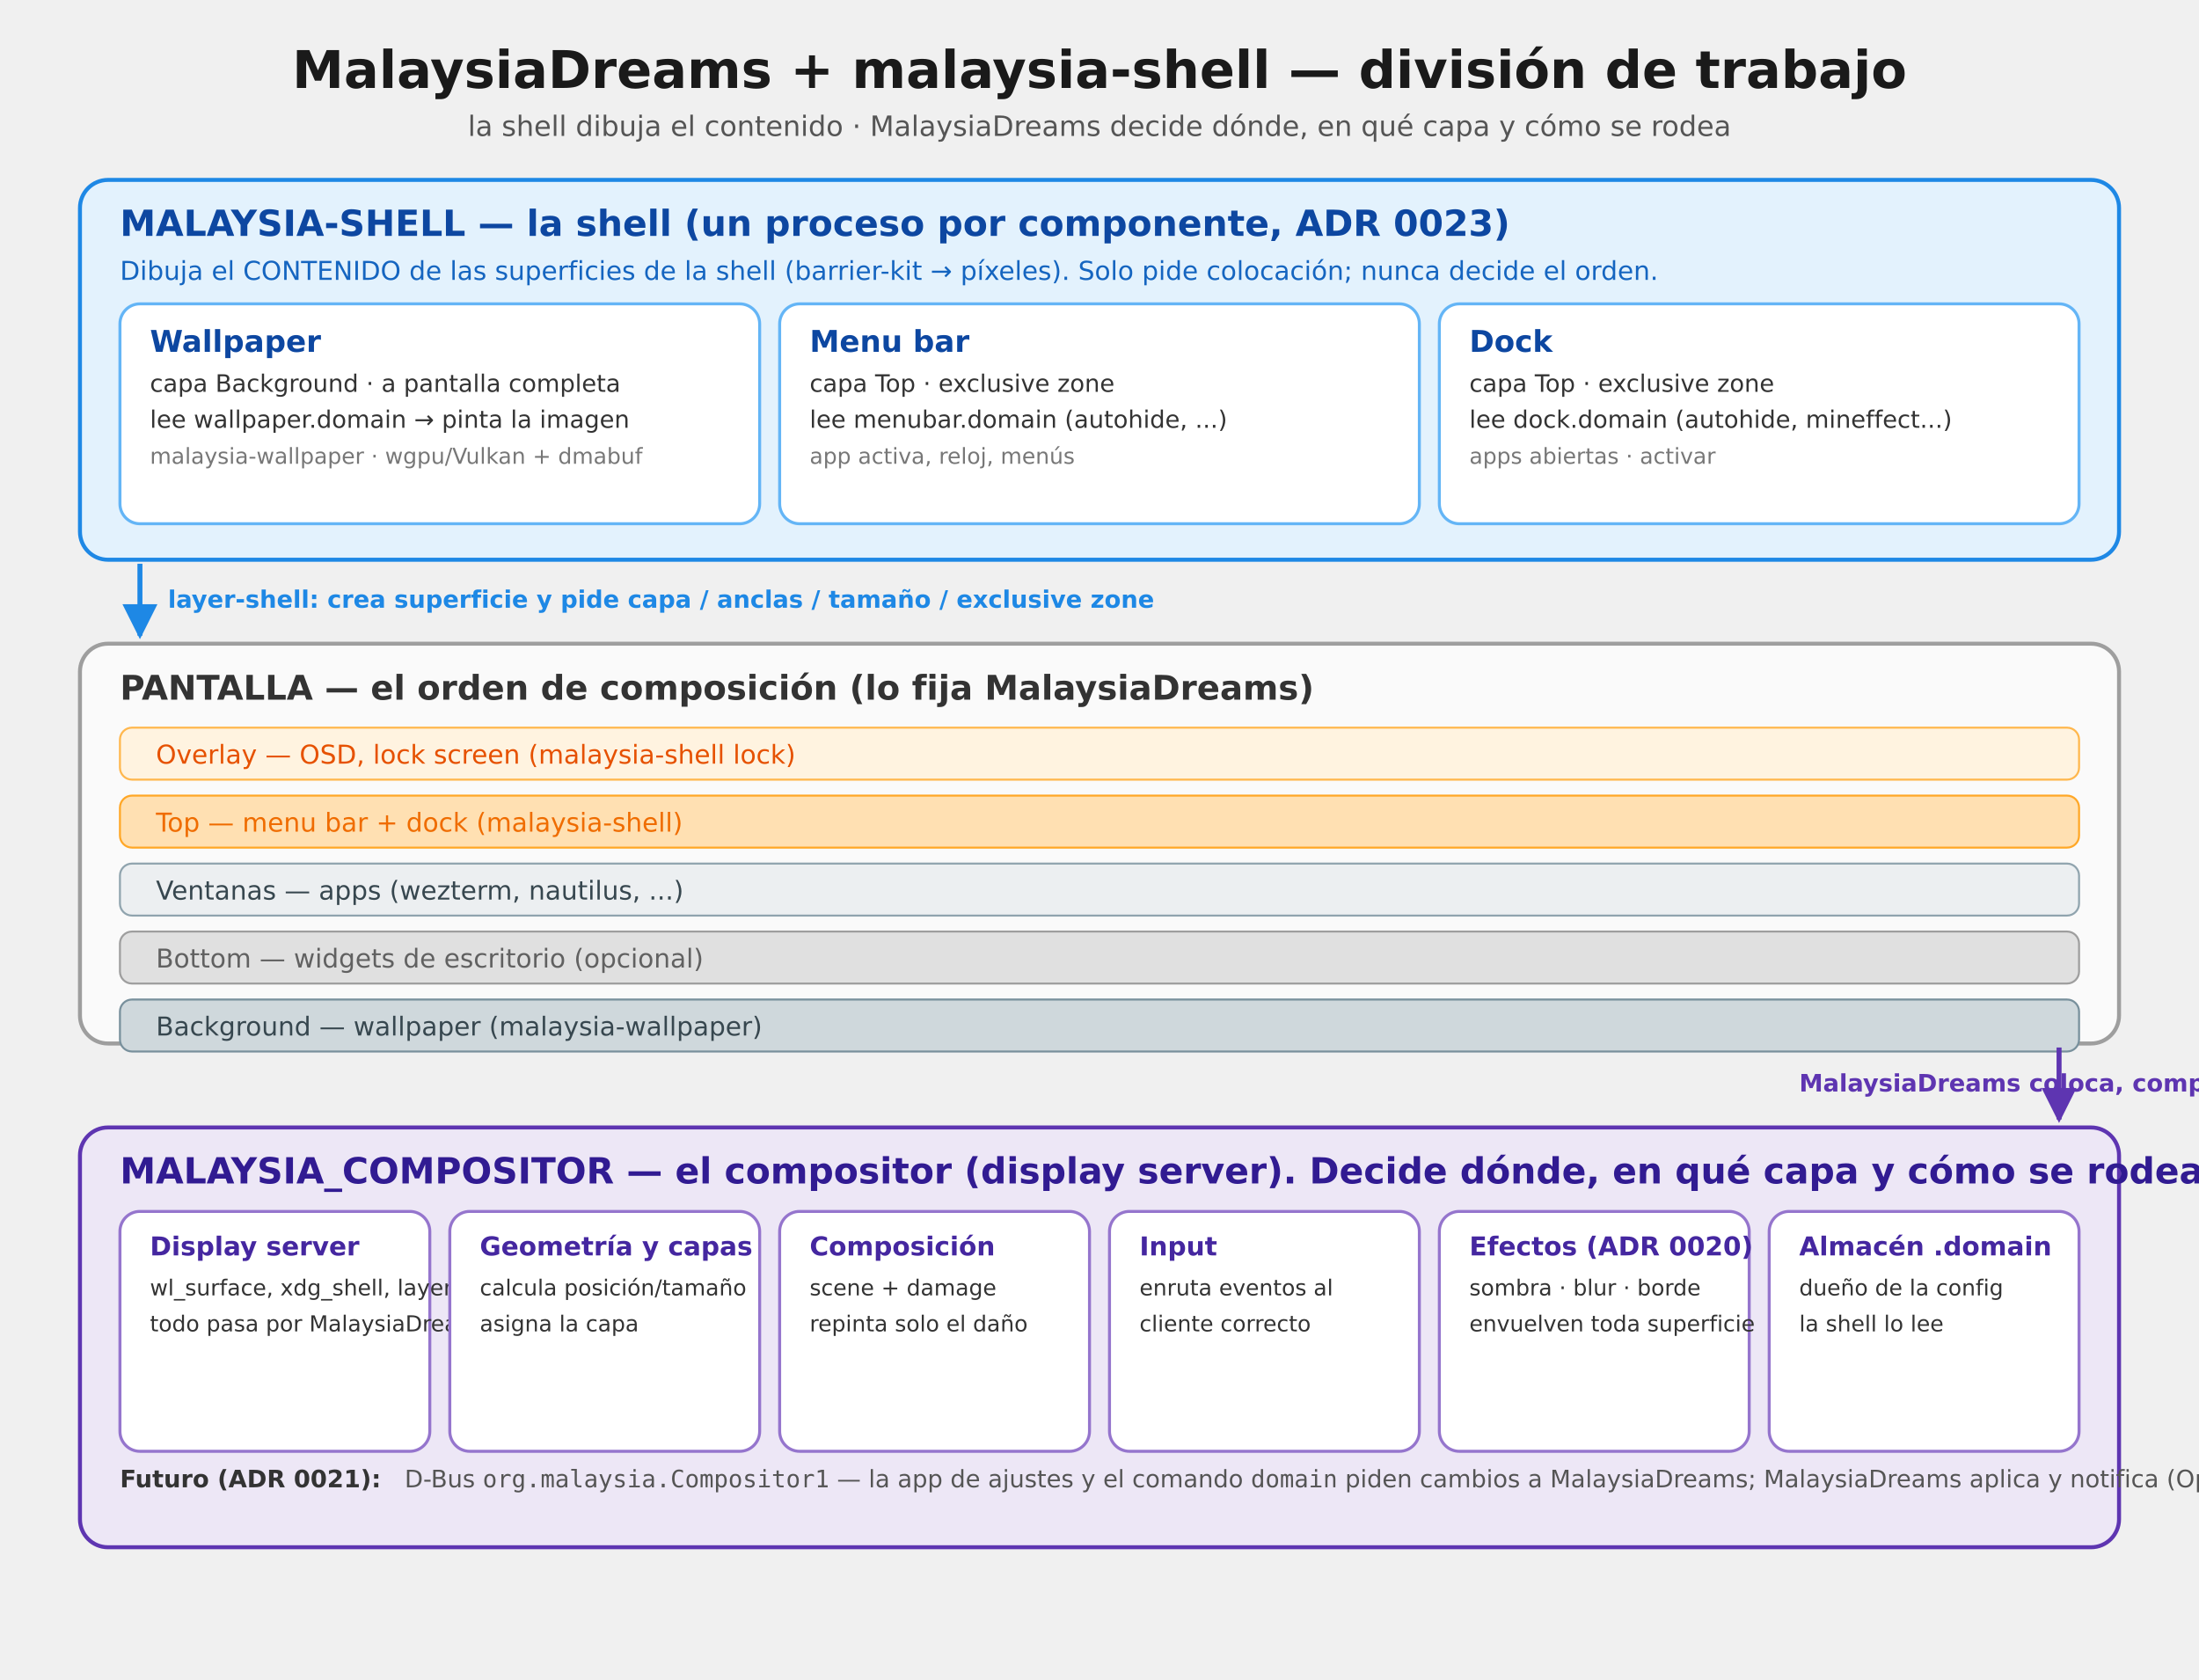
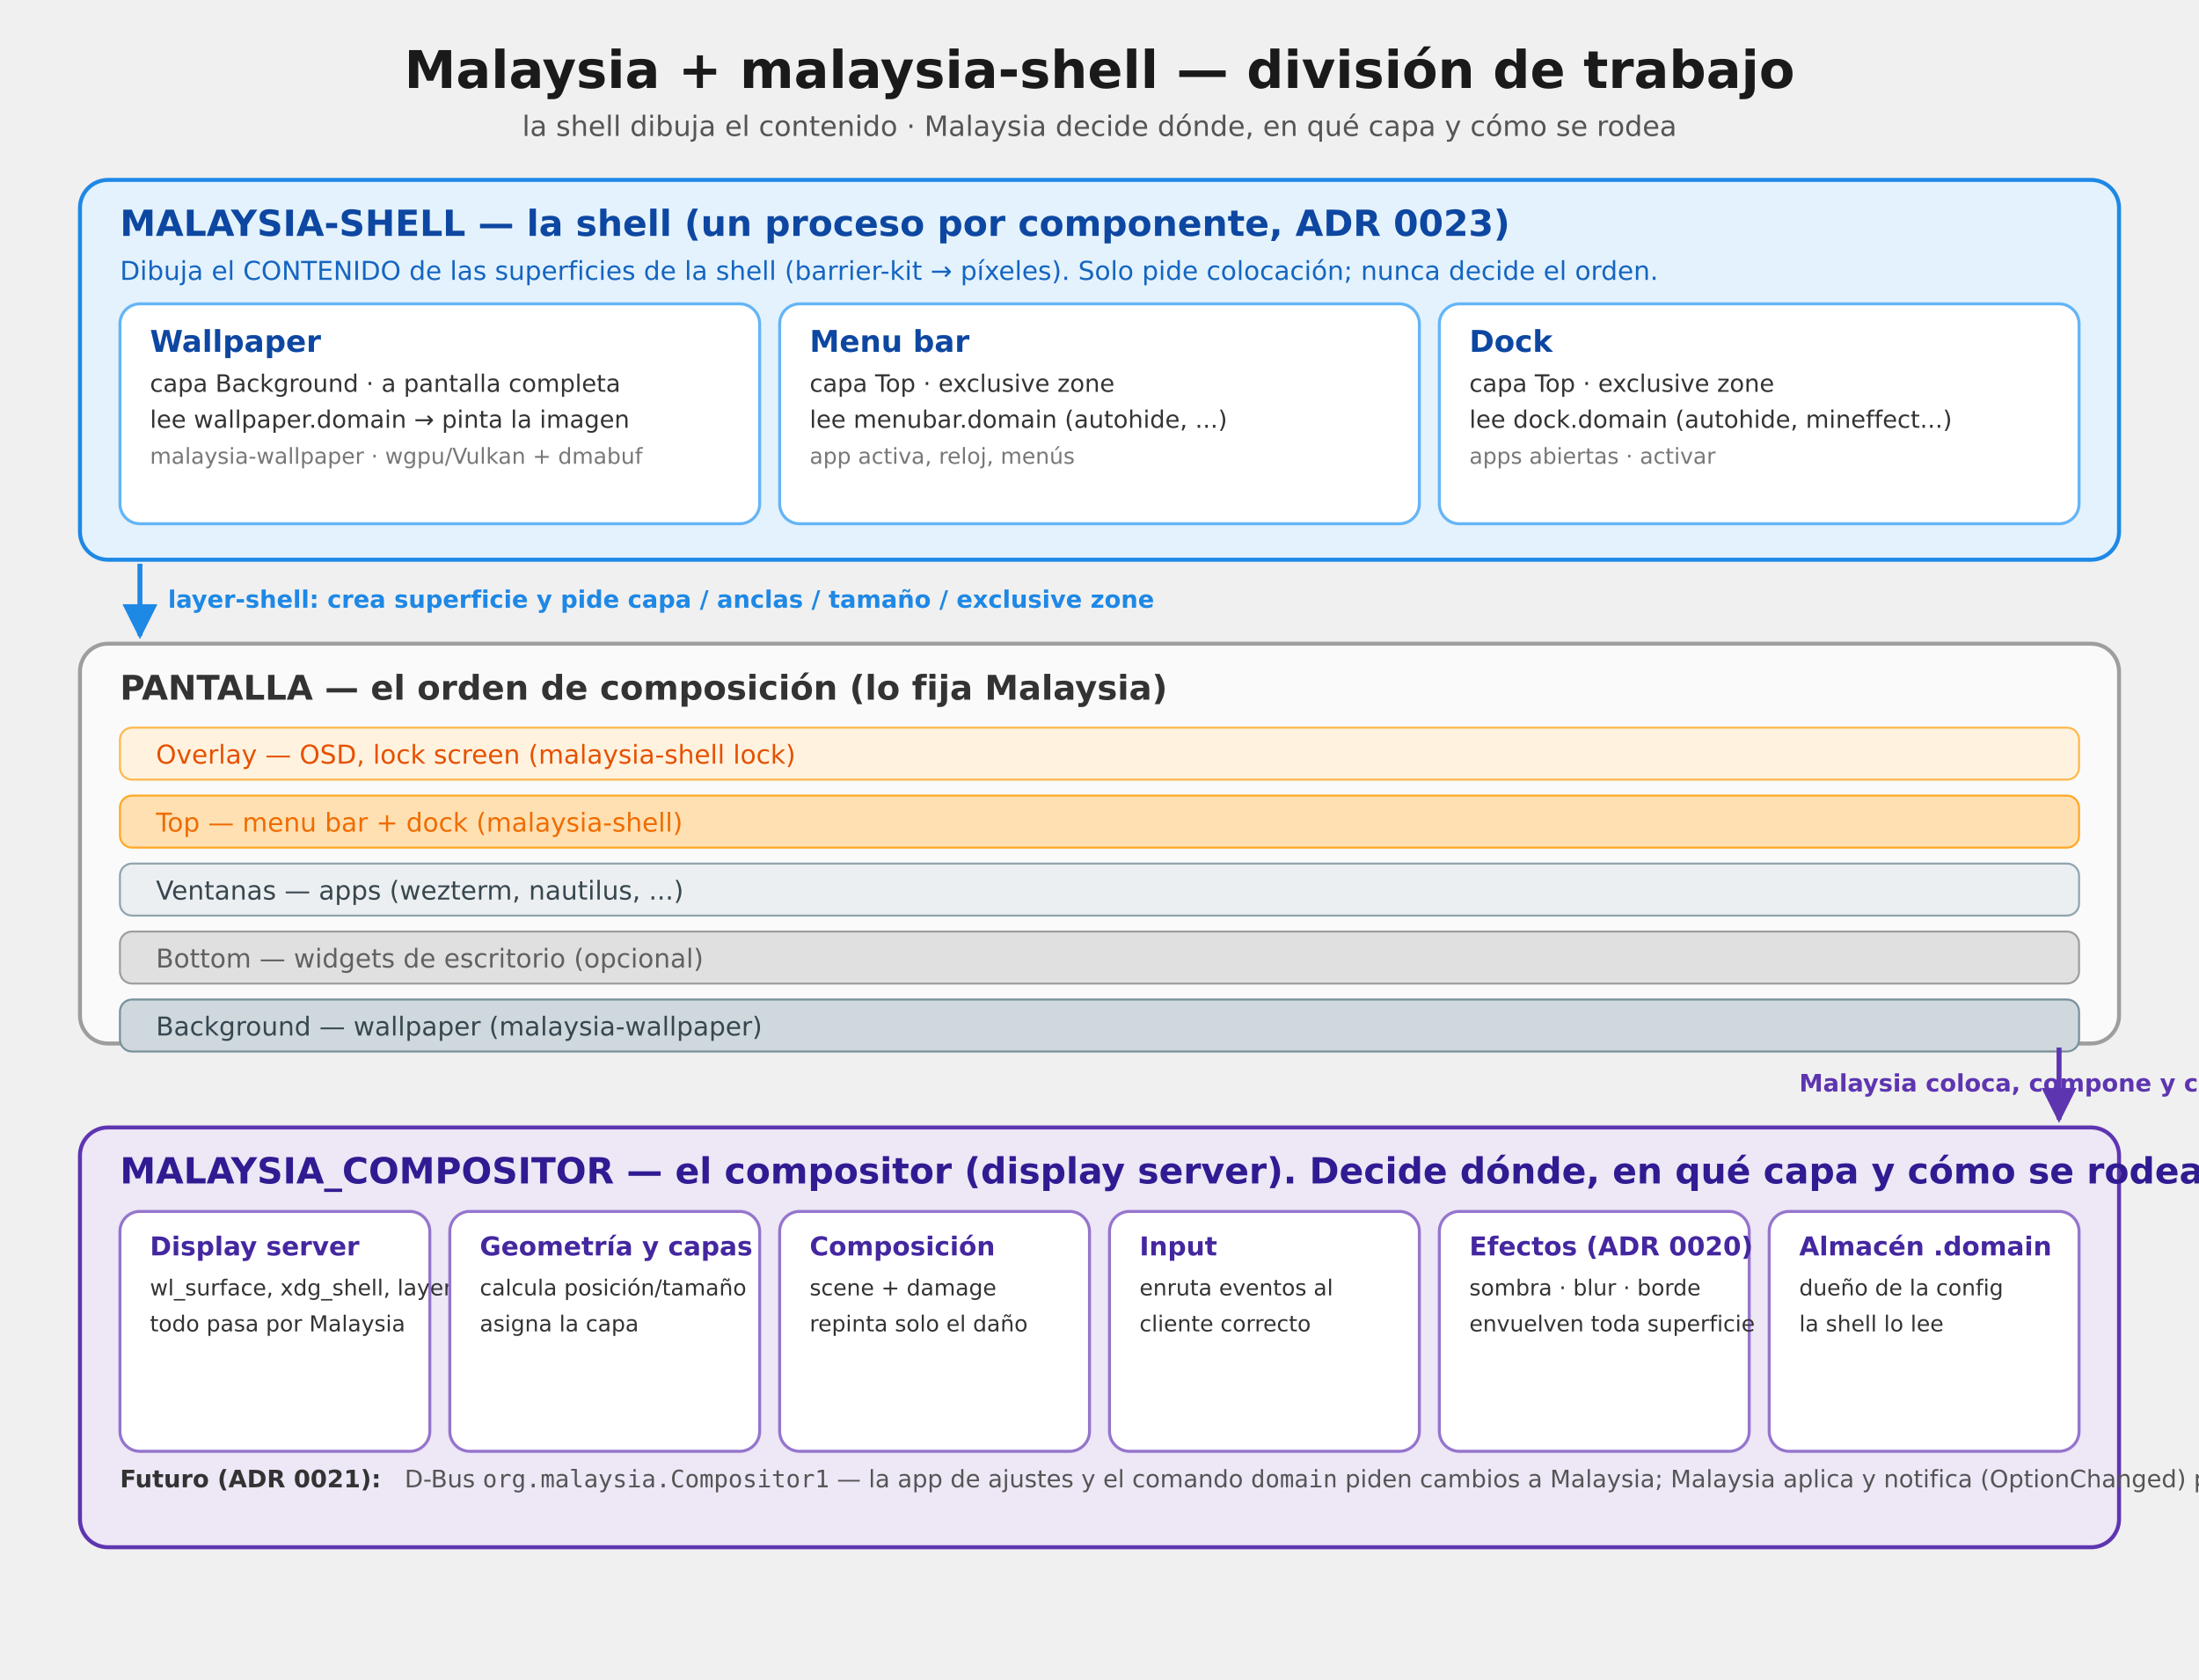
<svg xmlns="http://www.w3.org/2000/svg" width="1100" height="840" viewBox="0 0 1100 840" font-family="DejaVu Sans, Segoe UI, sans-serif">
  <defs>
    <marker id="arrow" viewBox="0 0 10 10" refX="9" refY="5" markerWidth="7" markerHeight="7" orient="auto-start-reverse">
      <path d="M 0 0 L 10 5 L 0 10 z" fill="#616161" />
    </marker>
    <marker id="arrow-blue" viewBox="0 0 10 10" refX="9" refY="5" markerWidth="7" markerHeight="7" orient="auto-start-reverse">
      <path d="M 0 0 L 10 5 L 0 10 z" fill="#1e88e5" />
    </marker>
    <marker id="arrow-purple" viewBox="0 0 10 10" refX="9" refY="5" markerWidth="7" markerHeight="7" orient="auto-start-reverse">
      <path d="M 0 0 L 10 5 L 0 10 z" fill="#5e35b1" />
    </marker>
  </defs>
-   <text x="550" y="44" text-anchor="middle" font-size="26" font-weight="bold" fill="#1a1a1a">MalaysiaDreams + malaysia-shell — división de trabajo</text>
-   <text x="550" y="68" text-anchor="middle" font-size="14" fill="#555">la shell dibuja el contenido · MalaysiaDreams decide dónde, en qué capa y cómo se rodea</text>
+   <text x="550" y="44" text-anchor="middle" font-size="26" font-weight="bold" fill="#1a1a1a">Malaysia + malaysia-shell — división de trabajo</text>
+   <text x="550" y="68" text-anchor="middle" font-size="14" fill="#555">la shell dibuja el contenido · Malaysia decide dónde, en qué capa y cómo se rodea</text>
  <rect x="40" y="90" width="1020" height="190" rx="14" fill="#e3f2fd" stroke="#1e88e5" stroke-width="2" />
  <text x="60" y="118" font-size="18" font-weight="bold" fill="#0d47a1">MALAYSIA-SHELL — la shell (un proceso por componente, ADR 0023)</text>
  <text x="60" y="140" font-size="13" fill="#1565c0">Dibuja el CONTENIDO de las superficies de la shell (barrier-kit → píxeles). Solo pide colocación; nunca decide el orden.</text>
  <rect x="60" y="152" width="320" height="110" rx="10" fill="#ffffff" stroke="#64b5f6" stroke-width="1.5" />
  <text x="75" y="176" font-size="15" font-weight="bold" fill="#0d47a1">Wallpaper</text>
  <text x="75" y="196" font-size="12" fill="#333">capa Background · a pantalla completa</text>
  <text x="75" y="214" font-size="12" fill="#333">lee wallpaper.domain → pinta la imagen</text>
  <text x="75" y="232" font-size="11" fill="#777">malaysia-wallpaper · wgpu/Vulkan + dmabuf</text>
  <rect x="390" y="152" width="320" height="110" rx="10" fill="#ffffff" stroke="#64b5f6" stroke-width="1.5" />
  <text x="405" y="176" font-size="15" font-weight="bold" fill="#0d47a1">Menu bar</text>
  <text x="405" y="196" font-size="12" fill="#333">capa Top · exclusive zone</text>
  <text x="405" y="214" font-size="12" fill="#333">lee menubar.domain (autohide, ...)</text>
  <text x="405" y="232" font-size="11" fill="#777">app activa, reloj, menús</text>
  <rect x="720" y="152" width="320" height="110" rx="10" fill="#ffffff" stroke="#64b5f6" stroke-width="1.5" />
  <text x="735" y="176" font-size="15" font-weight="bold" fill="#0d47a1">Dock</text>
  <text x="735" y="196" font-size="12" fill="#333">capa Top · exclusive zone</text>
  <text x="735" y="214" font-size="12" fill="#333">lee dock.domain (autohide, mineffect...)</text>
  <text x="735" y="232" font-size="11" fill="#777">apps abiertas · activar</text>
  <line x1="70" y1="282" x2="70" y2="318" stroke="#1e88e5" stroke-width="2.5" marker-end="url(#arrow-blue)" />
  <text x="84" y="304" font-size="12" font-weight="bold" fill="#1e88e5">layer-shell: crea superficie y pide capa / anclas / tamaño / exclusive zone</text>
  <rect x="40" y="322" width="1020" height="200" rx="14" fill="#fafafa" stroke="#9e9e9e" stroke-width="2" />
-   <text x="60" y="350" font-size="17" font-weight="bold" fill="#333">PANTALLA — el orden de composición (lo fija MalaysiaDreams)</text>
+   <text x="60" y="350" font-size="17" font-weight="bold" fill="#333">PANTALLA — el orden de composición (lo fija Malaysia)</text>
  <rect x="60" y="364" width="980" height="26" rx="6" fill="#fff3e0" stroke="#ffb74d" />
  <text x="78" y="382" font-size="13" fill="#e65100">Overlay — OSD, lock screen (malaysia-shell lock)</text>
  <rect x="60" y="398" width="980" height="26" rx="6" fill="#ffe0b2" stroke="#ffa726" />
  <text x="78" y="416" font-size="13" fill="#ef6c00">Top — menu bar + dock (malaysia-shell)</text>
  <rect x="60" y="432" width="980" height="26" rx="6" fill="#eceff1" stroke="#90a4ae" />
  <text x="78" y="450" font-size="13" fill="#37474f">Ventanas — apps (wezterm, nautilus, ...)</text>
  <rect x="60" y="466" width="980" height="26" rx="6" fill="#e0e0e0" stroke="#9e9e9e" />
  <text x="78" y="484" font-size="13" fill="#616161">Bottom — widgets de escritorio (opcional)</text>
  <rect x="60" y="500" width="980" height="26" rx="6" fill="#cfd8dc" stroke="#78909c" />
  <text x="78" y="518" font-size="13" fill="#37474f">Background — wallpaper (malaysia-wallpaper)</text>
  <line x1="1030" y1="524" x2="1030" y2="560" stroke="#5e35b1" stroke-width="2.5" marker-end="url(#arrow-purple)" />
-   <text x="900" y="546" font-size="12" font-weight="bold" fill="#5e35b1">MalaysiaDreams coloca, compone y configura cada superficie</text>
+   <text x="900" y="546" font-size="12" font-weight="bold" fill="#5e35b1">Malaysia coloca, compone y configura cada superficie</text>
  <rect x="40" y="564" width="1020" height="210" rx="14" fill="#ede7f6" stroke="#5e35b1" stroke-width="2" />
  <text x="60" y="592" font-size="18" font-weight="bold" fill="#311b92">MALAYSIA_COMPOSITOR — el compositor (display server). Decide dónde, en qué capa y cómo se rodea.</text>
  <rect x="60" y="606" width="155" height="120" rx="10" fill="#ffffff" stroke="#9575cd" stroke-width="1.5" />
  <text x="75" y="628" font-size="13" font-weight="bold" fill="#4527a0">Display server</text>
  <text x="75" y="648" font-size="11" fill="#333">wl_surface, xdg_shell, layer-shell, ...</text>
-   <text x="75" y="666" font-size="11" fill="#333">todo pasa por MalaysiaDreams</text>
+   <text x="75" y="666" font-size="11" fill="#333">todo pasa por Malaysia</text>
  <rect x="225" y="606" width="155" height="120" rx="10" fill="#ffffff" stroke="#9575cd" stroke-width="1.5" />
  <text x="240" y="628" font-size="13" font-weight="bold" fill="#4527a0">Geometría y capas</text>
  <text x="240" y="648" font-size="11" fill="#333">calcula posición/tamaño</text>
  <text x="240" y="666" font-size="11" fill="#333">asigna la capa</text>
  <rect x="390" y="606" width="155" height="120" rx="10" fill="#ffffff" stroke="#9575cd" stroke-width="1.5" />
  <text x="405" y="628" font-size="13" font-weight="bold" fill="#4527a0">Composición</text>
  <text x="405" y="648" font-size="11" fill="#333">scene + damage</text>
  <text x="405" y="666" font-size="11" fill="#333">repinta solo el daño</text>
  <rect x="555" y="606" width="155" height="120" rx="10" fill="#ffffff" stroke="#9575cd" stroke-width="1.5" />
  <text x="570" y="628" font-size="13" font-weight="bold" fill="#4527a0">Input</text>
  <text x="570" y="648" font-size="11" fill="#333">enruta eventos al</text>
  <text x="570" y="666" font-size="11" fill="#333">cliente correcto</text>
  <rect x="720" y="606" width="155" height="120" rx="10" fill="#ffffff" stroke="#9575cd" stroke-width="1.5" />
  <text x="735" y="628" font-size="13" font-weight="bold" fill="#4527a0">Efectos (ADR 0020)</text>
  <text x="735" y="648" font-size="11" fill="#333">sombra · blur · borde</text>
  <text x="735" y="666" font-size="11" fill="#333">envuelven toda superficie</text>
  <rect x="885" y="606" width="155" height="120" rx="10" fill="#ffffff" stroke="#9575cd" stroke-width="1.5" />
  <text x="900" y="628" font-size="13" font-weight="bold" fill="#4527a0">Almacén .domain</text>
  <text x="900" y="648" font-size="11" fill="#333">dueño de la config</text>
  <text x="900" y="666" font-size="11" fill="#333">la shell lo lee</text>
  <text x="60" y="744" font-size="12" fill="#555">
    <tspan x="60" dy="0" font-weight="bold" fill="#333">Futuro (ADR 0021):</tspan>
-     <tspan dx="8">D-Bus <tspan font-family="monospace">org.malaysia.Compositor1</tspan> — la app de ajustes y el comando <tspan font-family="monospace">domain</tspan> piden cambios a MalaysiaDreams; MalaysiaDreams aplica y notifica (OptionChanged) para que la shell y la app se mantengan al día.</tspan>
+     <tspan dx="8">D-Bus <tspan font-family="monospace">org.malaysia.Compositor1</tspan> — la app de ajustes y el comando <tspan font-family="monospace">domain</tspan> piden cambios a Malaysia; Malaysia aplica y notifica (OptionChanged) para que la shell y la app se mantengan al día.</tspan>
  </text>
</svg>
